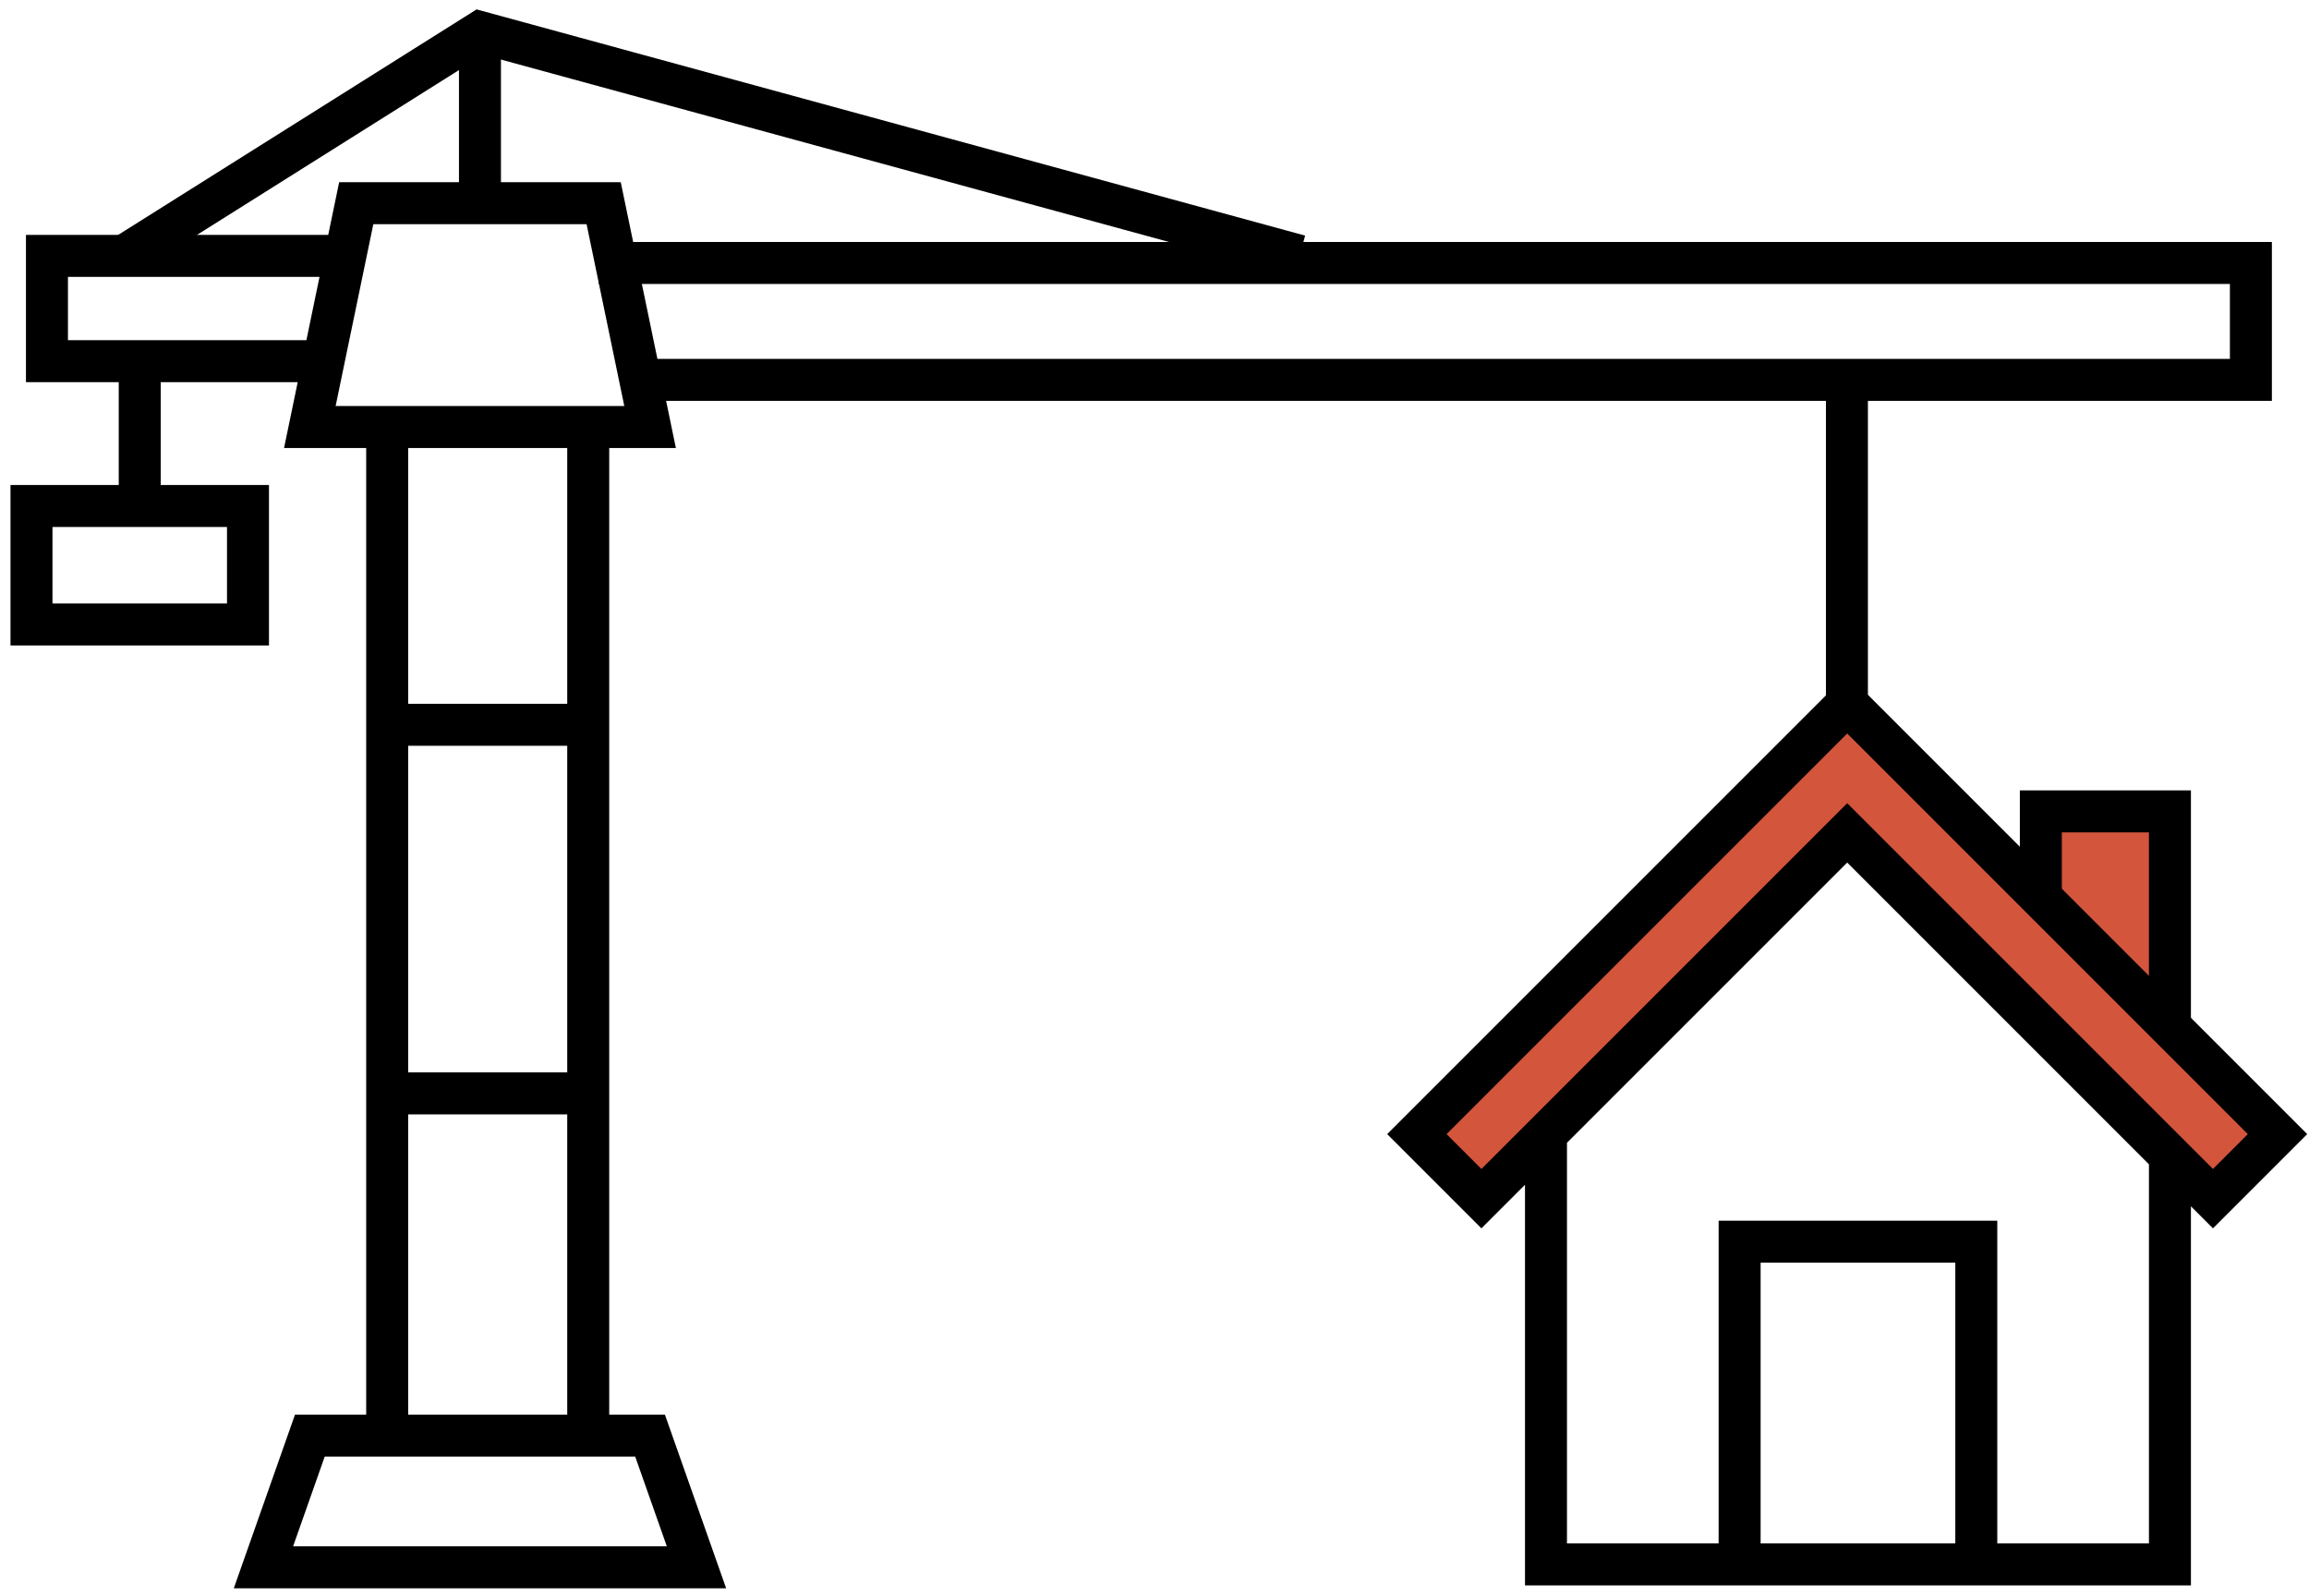
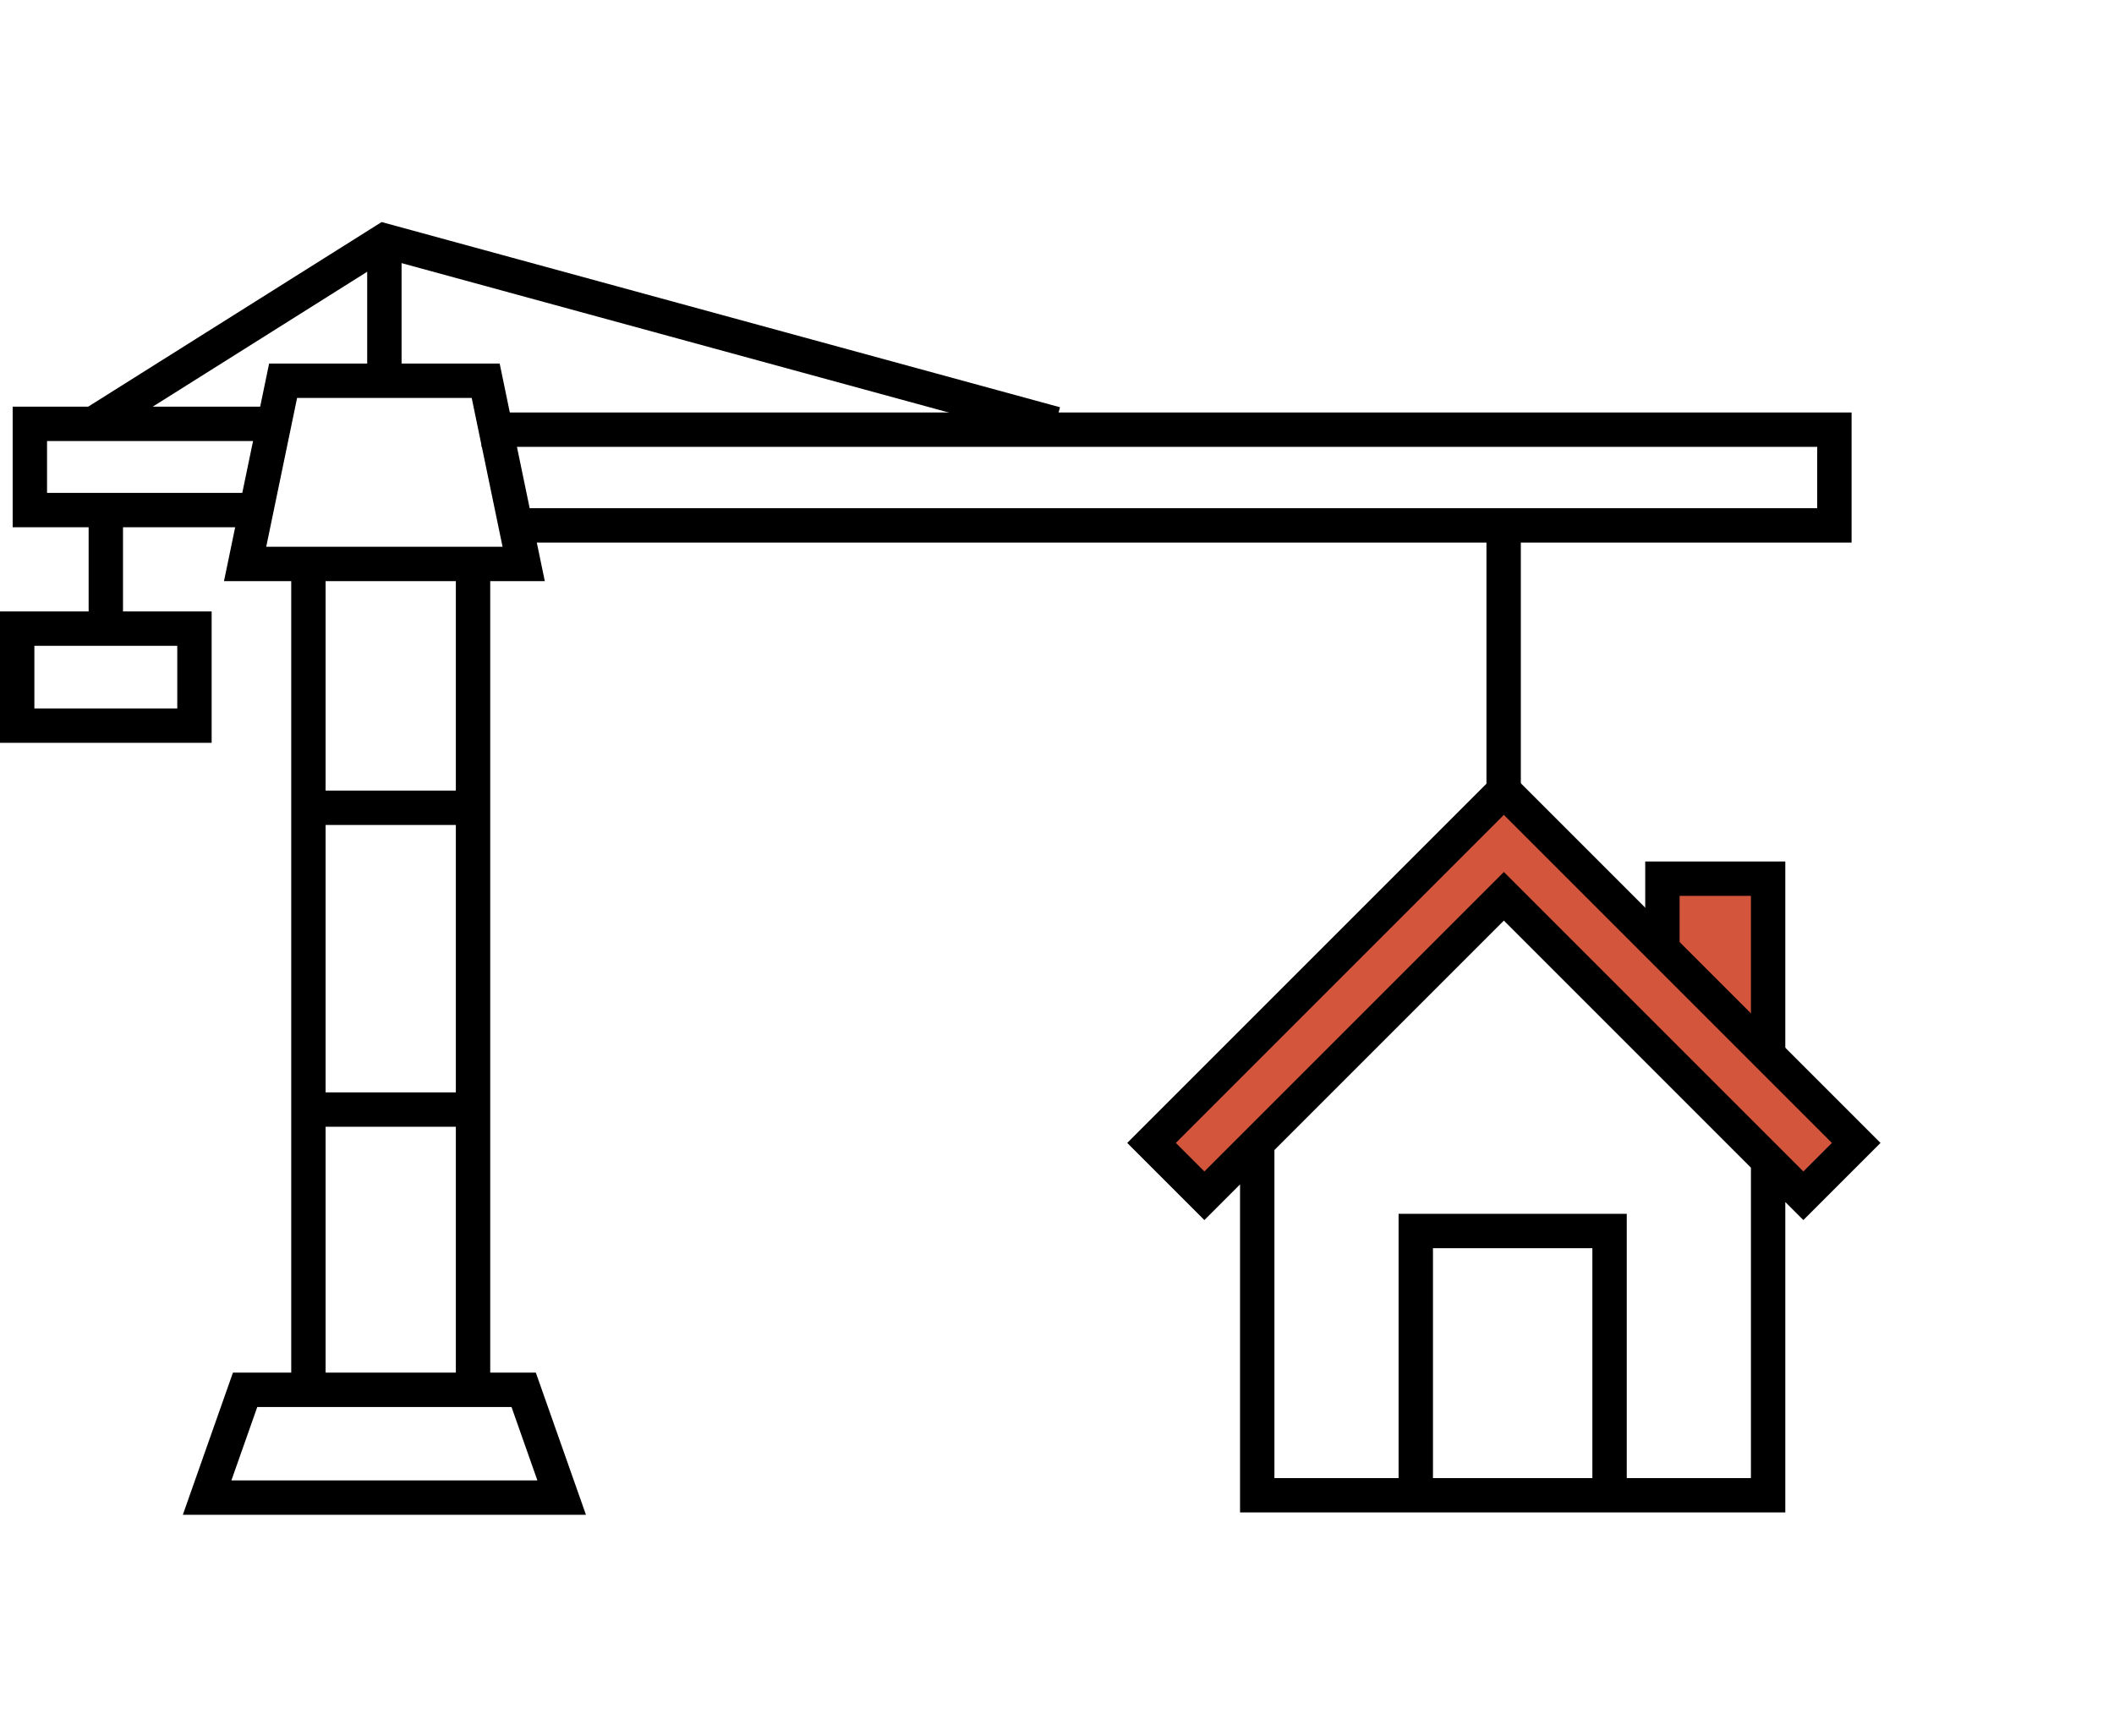
- <svg xmlns="http://www.w3.org/2000/svg" width="110" height="76" viewBox="0 0 110 76" fill="none">
-   <path d="M12.551 74.664H33.18L30.969 68.393H14.761L12.551 74.664Z" stroke="black" stroke-width="2" />
-   <path d="M18.445 68.393V21.028" stroke="black" stroke-width="2" />
-   <path d="M28.023 68.393V21.028" stroke="black" stroke-width="2" />
-   <path d="M14.761 20.342H30.97L28.759 9.681H16.971L14.761 20.342Z" stroke="black" stroke-width="2" />
-   <path d="M16.235 12.19H2.237V17.206H14.761" stroke="black" stroke-width="2" />
-   <path d="M28.52 12.528H107.232V18.097H87.987M30.5 18.097H87.987M87.987 18.097V28.155V33.528" stroke="black" stroke-width="2" />
-   <path d="M5.92 12.189L22.865 1.528L61.912 12.189" stroke="black" stroke-width="2" />
-   <path d="M22.865 1.528V9.681" stroke="black" stroke-width="2" />
-   <path d="M19.182 52.088H27.286" stroke="black" stroke-width="2" />
-   <path d="M19.182 34.528H27.286" stroke="black" stroke-width="2" />
-   <path d="M6.657 17.834V24.105M6.657 24.105H11.814V29.749H1.5V24.105H6.657Z" stroke="black" stroke-width="2" />
-   <path d="M88.5 33.528L67.5 54.028L70.5 56.799L88.5 40.177L106 56.799L108.5 54.028L103.5 48.488V38.515H97V41.839L88.5 33.528Z" fill="#D2553C" />
-   <path d="M73.65 54.028V74.528H103.375V55.053M103.375 55.053L105.425 57.103L108.5 54.028L88 33.528L67.5 54.028L70.575 57.103L88 39.678L103.375 55.053Z" stroke="black" stroke-width="2" />
-   <path d="M97.225 42.753V38.653H103.375V48.903" stroke="black" stroke-width="2" />
-   <path d="M82.875 74.528V59.153H94.15V74.528" stroke="black" stroke-width="2" />
+ <svg xmlns="http://www.w3.org/2000/svg" width="123" height="101" viewBox="0 0 123 101" fill="none">
+   <path d="M88 46L67 66.5L70 69.27L88 52.649L105.5 69.27L108 66.5L103 60.959V50.986H96.5V54.311L88 46Z" fill="#D2553C" />
+   <path d="M73.15 66.5V87H102.875V67.525M102.875 67.525L104.925 69.575L108 66.5L87.5 46L67 66.5L70.075 69.575L87.5 52.15L102.875 67.525Z" stroke="black" stroke-width="2" />
+   <path d="M96.725 55.225V51.125H102.875V61.375" stroke="black" stroke-width="2" />
+   <path d="M82.375 87V71.625H93.65V87" stroke="black" stroke-width="2" />
+   <path d="M12.051 87.136H32.68L30.469 80.865H14.261L12.051 87.136Z" stroke="black" stroke-width="2" />
+   <path d="M17.945 80.864V33.5" stroke="black" stroke-width="2" />
+   <path d="M27.523 80.864V33.5" stroke="black" stroke-width="2" />
+   <path d="M14.261 32.814H30.47L28.259 22.153H16.472L14.261 32.814Z" stroke="black" stroke-width="2" />
+   <path d="M15.735 24.661H1.737V29.678H14.261" stroke="black" stroke-width="2" />
+   <path d="M28.02 25H106.732V30.569H87.487M30 30.569H87.487M87.487 30.569V40.627V46" stroke="black" stroke-width="2" />
+   <path d="M5.42 24.661L22.365 14L61.412 24.661" stroke="black" stroke-width="2" />
+   <path d="M22.365 14V22.152" stroke="black" stroke-width="2" />
+   <path d="M18.682 64.559H26.786" stroke="black" stroke-width="2" />
+   <path d="M18.682 47H26.786" stroke="black" stroke-width="2" />
+   <path d="M6.157 30.305V36.576M6.157 36.576H11.314V42.22H1V36.576H6.157Z" stroke="black" stroke-width="2" />
</svg>
